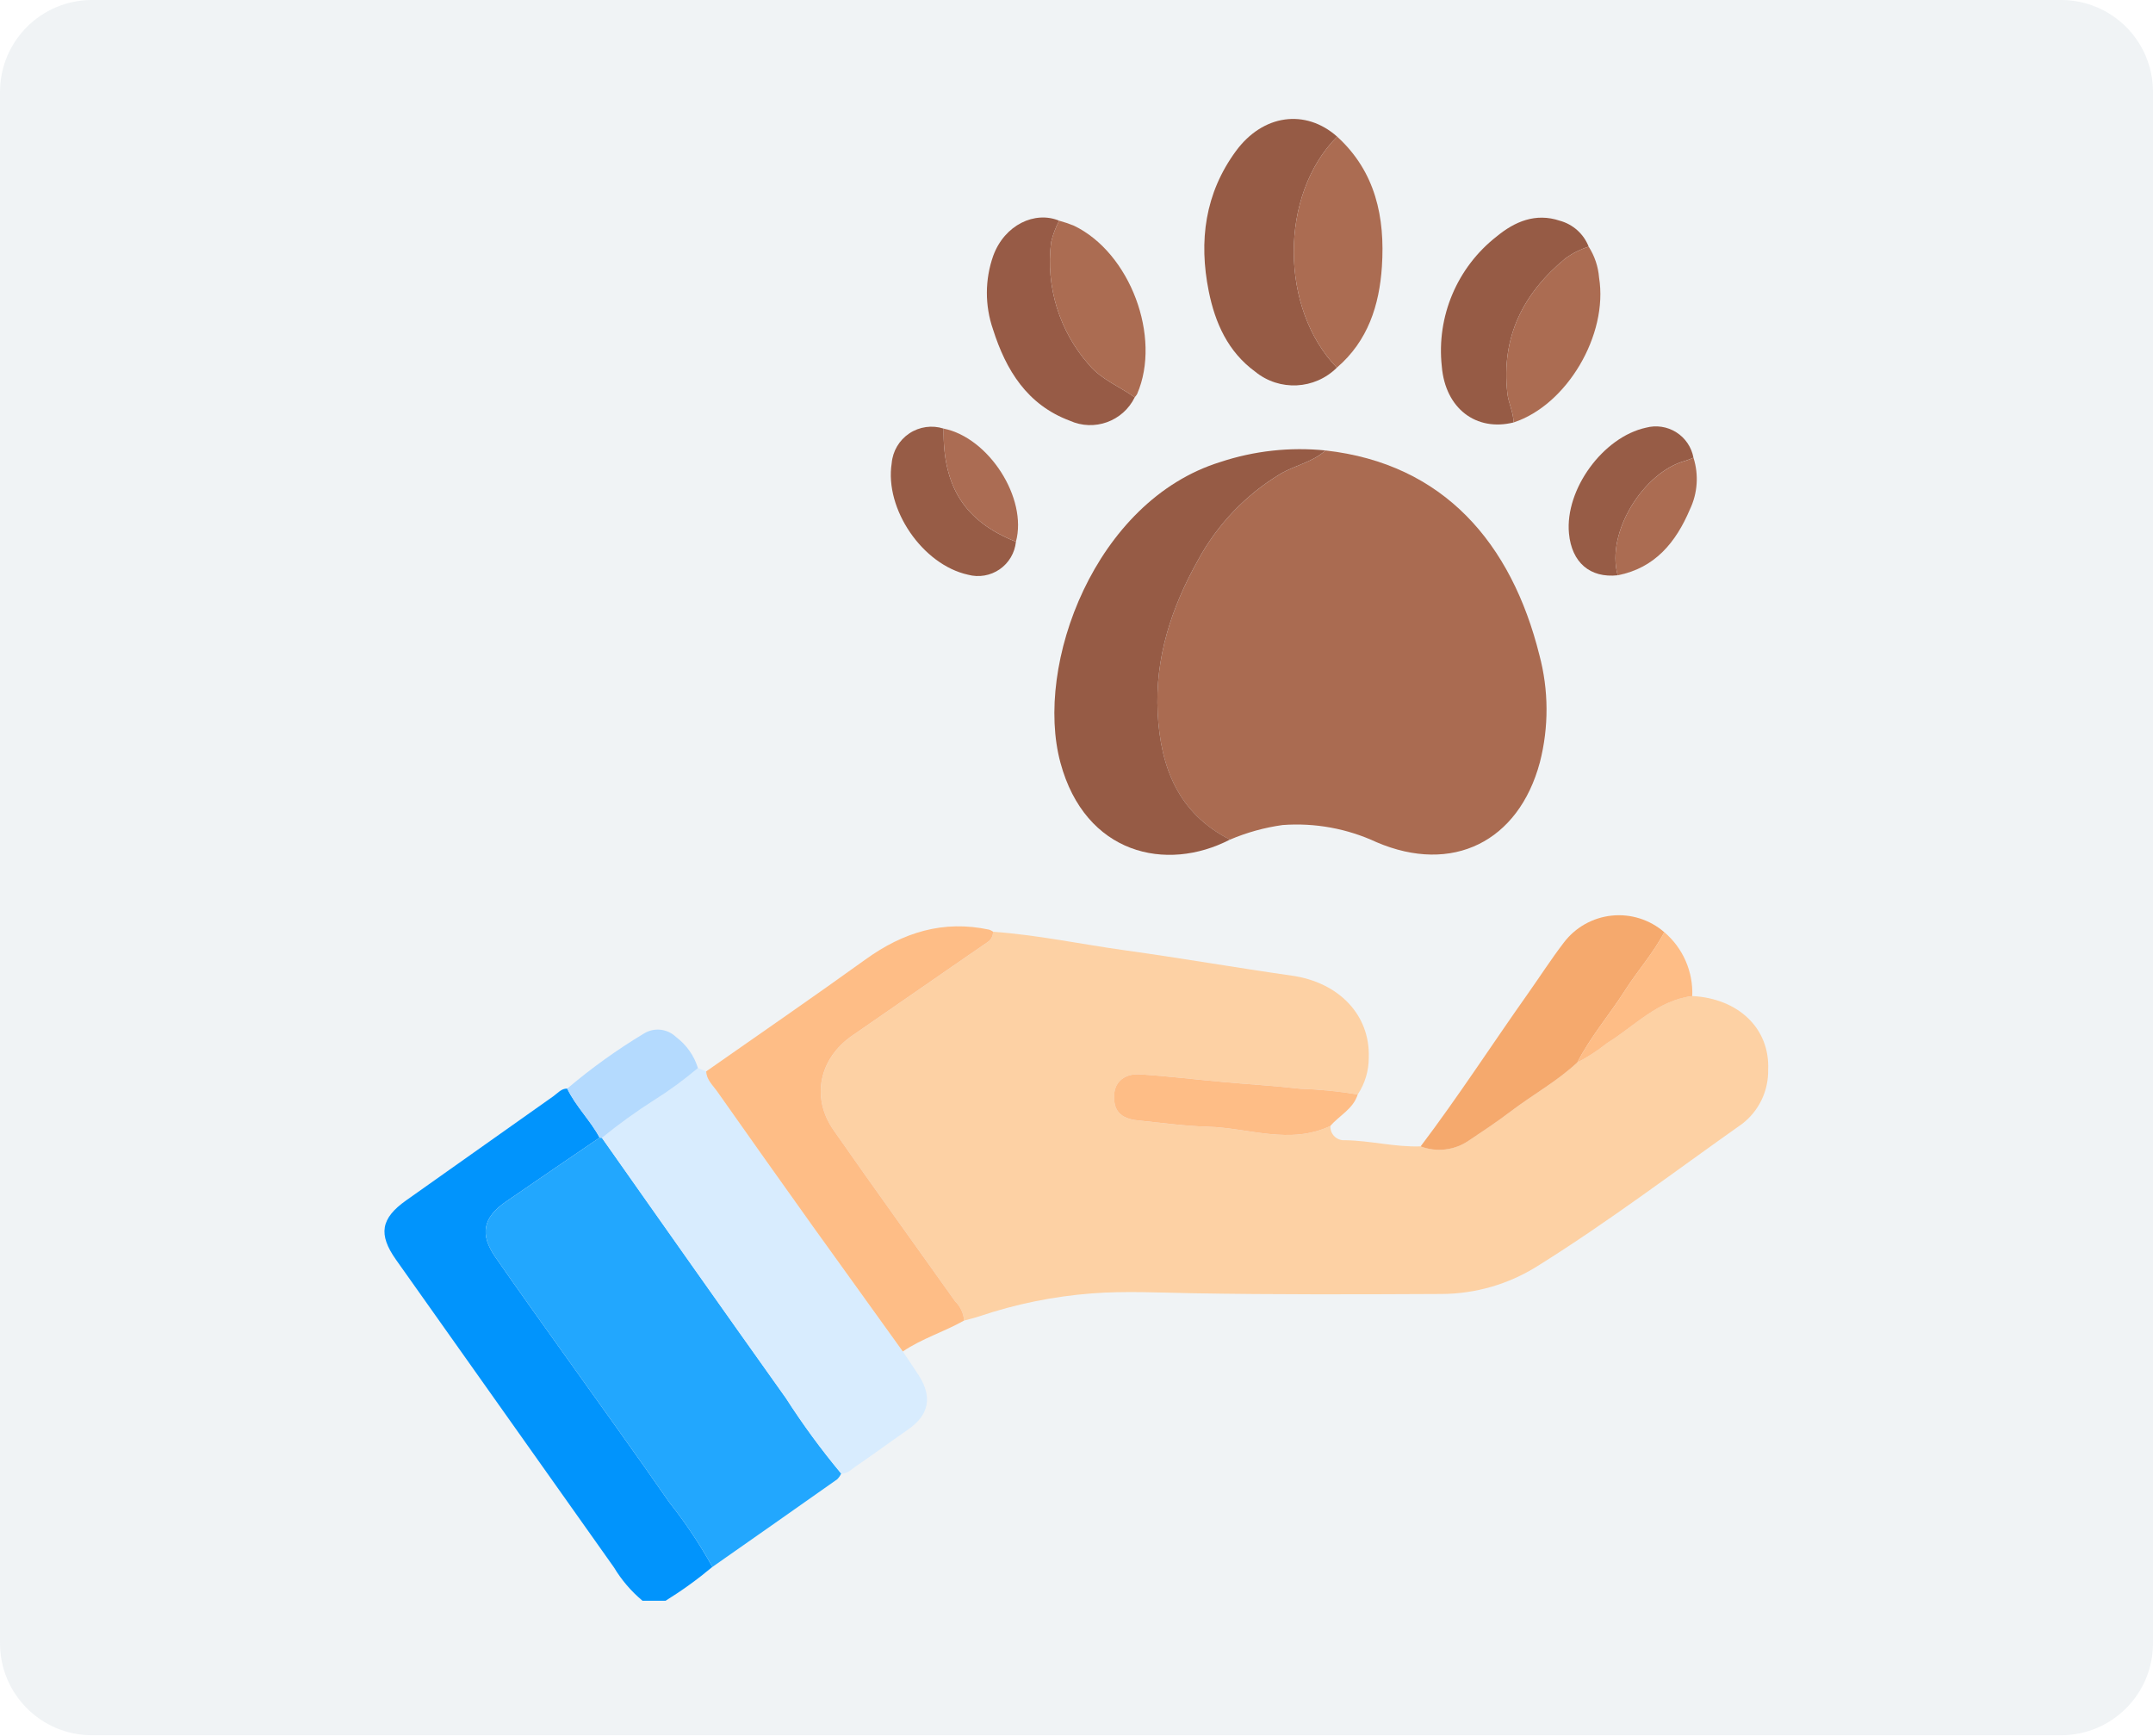
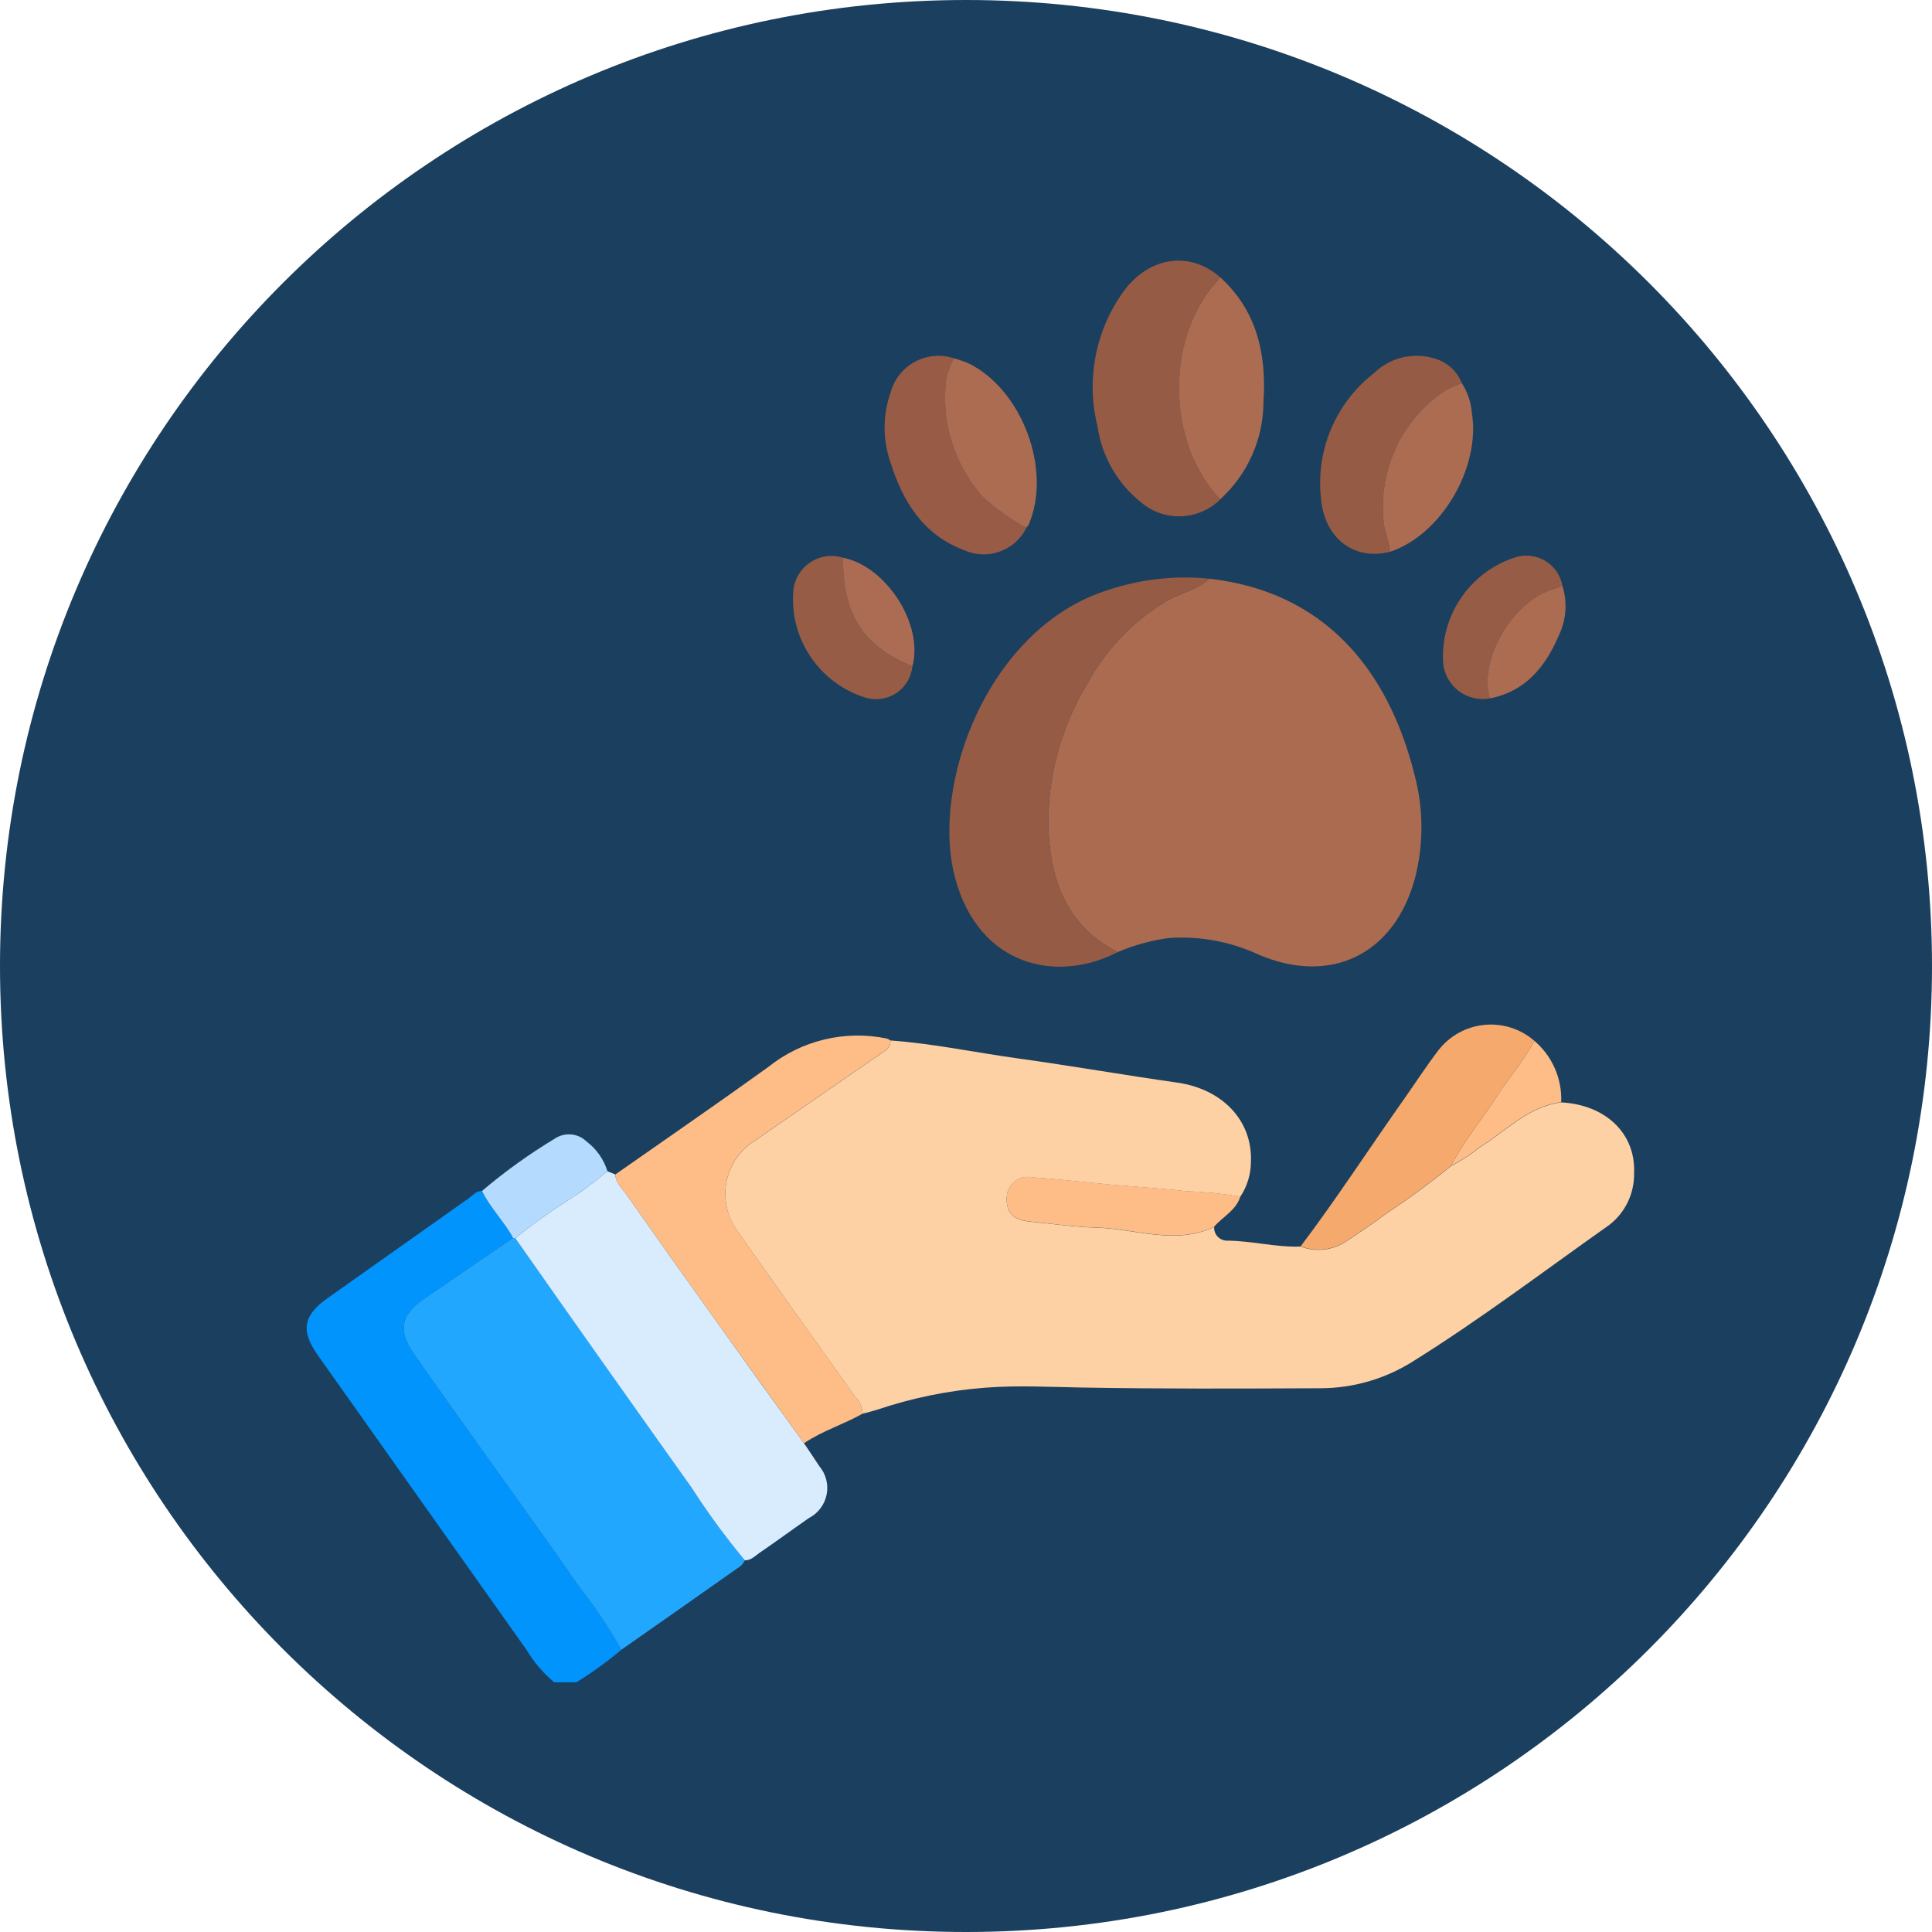
- <svg xmlns="http://www.w3.org/2000/svg" width="218.137" height="175.829" viewBox="0 0 218.137 175.829">
-   <defs>
-     <clipPath id="clip-path">
-       <rect id="Rectángulo_322105" data-name="Rectángulo 322105" width="218.137" height="175.829" transform="translate(263.786 14.173)" fill="none" />
-     </clipPath>
-   </defs>
-   <g id="Grupo_254613" data-name="Grupo 254613" transform="translate(-443.786 -515.173)">
-     <g id="Grupo_254602" data-name="Grupo 254602" transform="translate(180 501)" opacity="0.52">
-       <g id="Grupo_254601" data-name="Grupo 254601">
-         <g id="Grupo_254600" data-name="Grupo 254600" clip-path="url(#clip-path)">
-           <path id="Trazado_272484" data-name="Trazado 272484" d="M472.611,190H273.1a9.312,9.312,0,0,1-9.312-9.312V23.485a9.312,9.312,0,0,1,9.312-9.312H472.611a9.312,9.312,0,0,1,9.312,9.312V180.69A9.312,9.312,0,0,1,472.611,190" fill="#e2e8ec" />
-         </g>
+ <svg xmlns="http://www.w3.org/2000/svg" width="126" height="126" viewBox="0 0 126 126">
+   <g id="Grupo_1071224" data-name="Grupo 1071224" transform="translate(5670 11096)">
+     <circle id="Elipse_4307" data-name="Elipse 4307" cx="63" cy="63" r="63" transform="translate(-5670 -11096)" fill="#1b3f5e" />
+     <g id="Grupo_1070894" data-name="Grupo 1070894" transform="translate(-171.738 9.732)">
+       <g id="Grupo_254613" data-name="Grupo 254613" transform="translate(-5478.262 -11088.732)">
+         <path id="Trazado_272522" data-name="Trazado 272522" d="M318.881,156.521a8.231,8.231,0,0,1-1.784-2.085q-6.82-9.62-13.633-19.246c-1.129-1.6-.959-2.59.635-3.72q4.608-3.267,9.223-6.526c.262-.184.479-.474.851-.467.537,1.115,1.445,1.983,2.027,3.068-1.96,1.339-3.925,2.67-5.877,4.018-1.418.979-1.63,2.037-.652,3.451,1.349,1.951,2.736,3.877,4.111,5.81,2.263,3.181,4.559,6.34,6.782,9.55a29.405,29.405,0,0,1,2.692,4.032,25.368,25.368,0,0,1-2.926,2.116Z" transform="translate(-302.738 -63.806)" fill="#0194fc" />
+         <path id="Trazado_272523" data-name="Trazado 272523" d="M357.724,108.585c2.789.2,5.525.784,8.289,1.167,3.476.481,6.935,1.086,10.409,1.58,2.934.417,4.905,2.458,4.808,5.137a4.134,4.134,0,0,1-.689,2.3,27.462,27.462,0,0,0-3.571-.355c-1.605-.185-3.222-.275-4.833-.421-1.728-.156-3.451-.365-5.181-.482a1.372,1.372,0,0,0-1.651,1.258c-.064,1.007.385,1.513,1.478,1.625,1.459.149,2.918.354,4.381.4,2.554.071,5.121,1.157,7.666-.049a.847.847,0,0,0,.918.894c1.585.024,3.136.442,4.725.385a3.268,3.268,0,0,0,3.013-.362c.875-.583,1.754-1.165,2.59-1.8a51.419,51.419,0,0,0,4.2-3.084,11.073,11.073,0,0,0,1.854-1.207c1.733-1.066,3.165-2.679,5.338-2.948,2.895.151,4.862,2.032,4.75,4.605a4.168,4.168,0,0,1-1.626,3.393c-4.251,3-8.4,6.154-12.823,8.91a11.335,11.335,0,0,1-5.995,1.734c-5.217.025-10.435.046-15.651-.048-2.074-.038-4.136-.148-6.215.011a28.915,28.915,0,0,0-7.041,1.433c-.313.1-.636.178-.955.267a1.885,1.885,0,0,0-.562-1.2c-2.534-3.573-5.1-7.12-7.607-10.714a4.088,4.088,0,0,1,1.176-5.919c2.818-1.939,5.622-3.9,8.444-5.834a.755.755,0,0,0,.359-.668" transform="translate(-319.647 -57.727)" fill="#fdd1a4" />
+         <path id="Trazado_272524" data-name="Trazado 272524" d="M391.561,59.816c7.414.828,11.645,5.817,13.387,12.8a13.258,13.258,0,0,1,.031,6.711c-1.331,4.975-5.48,7.028-10.217,5a11.838,11.838,0,0,0-5.882-1.074,12.988,12.988,0,0,0-3.292.913c-3.245-1.651-4.347-4.528-4.521-7.927A17.48,17.48,0,0,1,383.58,66.7a14.19,14.19,0,0,1,5.154-5.409c.921-.55,2.02-.728,2.826-1.471" transform="translate(-332.692 -39.073)" fill="#aa6b51" />
+         <path id="Trazado_272525" data-name="Trazado 272525" d="M327.177,156.306a29.441,29.441,0,0,0-2.692-4.032c-2.223-3.209-4.519-6.368-6.782-9.549-1.375-1.933-2.761-3.859-4.111-5.811-.977-1.413-.766-2.471.652-3.45,1.953-1.349,3.917-2.68,5.877-4.019a.917.917,0,0,1,.142.014c3.835,5.432,7.658,10.873,11.514,16.29a47.2,47.2,0,0,0,3.459,4.717,1.336,1.336,0,0,1-.25.354q-3.9,2.75-7.809,5.485" transform="translate(-306.66 -65.707)" fill="#22a7fe" />
+         <path id="Trazado_272526" data-name="Trazado 272526" d="M339.741,147.77a47.191,47.191,0,0,1-3.459-4.717q-5.783-8.126-11.513-16.29a35.026,35.026,0,0,1,3.263-2.358,24.148,24.148,0,0,0,2.745-2.009l.519.211c.017.527.408.862.677,1.245q2.981,4.241,6,8.457,2.8,3.921,5.627,7.825c.332.5.672.987.994,1.49a2.205,2.205,0,0,1-.676,3.391c-1.082.75-2.141,1.534-3.229,2.275-.288.2-.546.49-.946.48" transform="translate(-311.165 -63.01)" fill="#d8ecfe" />
+         <path id="Trazado_272527" data-name="Trazado 272527" d="M387.569,59.76c-.806.743-1.9.921-2.826,1.471a14.19,14.19,0,0,0-5.154,5.409,17.481,17.481,0,0,0-2.513,9.542c.174,3.4,1.276,6.276,4.521,7.927-3.976,2.062-9.053.925-10.6-4.807-1.657-6.123,2.165-16.39,10-18.816a15.835,15.835,0,0,1,6.579-.726" transform="translate(-328.7 -39.017)" fill="#965b45" />
+         <path id="Trazado_272528" data-name="Trazado 272528" d="M347.641,134.643q-2.814-3.912-5.626-7.825-3.014-4.218-6-8.457c-.269-.383-.659-.718-.677-1.245,3.33-2.334,6.682-4.636,9.981-7.014a9.323,9.323,0,0,1,7.729-1.851.988.988,0,0,1,.236.125.755.755,0,0,1-.359.668c-2.822,1.934-5.626,3.895-8.444,5.834a4.088,4.088,0,0,0-1.176,5.919c2.5,3.594,5.073,7.141,7.607,10.714a1.885,1.885,0,0,1,.562,1.2c-1.247.706-2.64,1.123-3.833,1.935" transform="translate(-315.209 -57.519)" fill="#febd86" />
+         <path id="Trazado_272529" data-name="Trazado 272529" d="M394.1,41.786a3.82,3.82,0,0,1-5.108.254A7.787,7.787,0,0,1,386.08,37a10.647,10.647,0,0,1,1.7-8.764c1.694-2.311,4.358-2.659,6.334-.908-3.653,3.676-3.57,10.8-.015,14.456" transform="translate(-334.51 -26.224)" fill="#965b45" />
+         <path id="Trazado_272530" data-name="Trazado 272530" d="M417.521,116.118a51.4,51.4,0,0,1-4.2,3.084c-.836.636-1.715,1.218-2.59,1.8a3.268,3.268,0,0,1-3.013.362c2.354-3.114,4.474-6.392,6.726-9.578.745-1.054,1.444-2.143,2.228-3.168a4.326,4.326,0,0,1,6.29-.658c-.673,1.3-1.657,2.391-2.439,3.618-.974,1.53-2.169,2.915-3,4.538" transform="translate(-342.894 -57.08)" fill="#f5a96d" />
+         <path id="Trazado_272531" data-name="Trazado 272531" d="M397.565,42.471c-3.555-3.661-3.638-10.78.015-14.456,2.413,2.2,3,5.063,2.8,8.129a8.617,8.617,0,0,1-2.818,6.326" transform="translate(-337.979 -26.909)" fill="#ab6c52" />
+         <path id="Trazado_272532" data-name="Trazado 272532" d="M414.332,49.042c-2.335.581-4.268-.867-4.49-3.5a9.065,9.065,0,0,1,3.436-8.139,3.99,3.99,0,0,1,3.94-.982,2.7,2.7,0,0,1,1.812,1.623,5.16,5.16,0,0,0-1.442.724,9.1,9.1,0,0,0-3.647,8.436c.07.638.383,1.2.391,1.84" transform="translate(-343.691 -30.051)" fill="#965b45" />
+         <path id="Trazado_272533" data-name="Trazado 272533" d="M373.023,47.465a3.1,3.1,0,0,1-4.063,1.461c-2.661-.993-3.992-3.158-4.8-5.714a6.975,6.975,0,0,1,.013-4.6,3.235,3.235,0,0,1,4.125-2.2,5.685,5.685,0,0,0-.5,1.344,9.761,9.761,0,0,0,2.385,7.687,14.194,14.194,0,0,0,2.847,2.021" transform="translate(-326.084 -30.045)" fill="#975b46" />
+         <path id="Trazado_272534" data-name="Trazado 272534" d="M375.472,47.59a14.193,14.193,0,0,1-2.847-2.021,9.761,9.761,0,0,1-2.385-7.687,5.684,5.684,0,0,1,.5-1.344,7.842,7.842,0,0,1,.928.313c3.512,1.689,5.492,6.967,3.954,10.528a1.17,1.17,0,0,1-.156.212" transform="translate(-328.533 -30.169)" fill="#ab6c52" />
+         <path id="Trazado_272535" data-name="Trazado 272535" d="M390.2,126.258c-2.546,1.205-5.113.12-7.667.049-1.463-.04-2.921-.246-4.38-.4-1.095-.111-1.543-.617-1.48-1.624a1.372,1.372,0,0,1,1.651-1.258c1.73.117,3.454.325,5.182.482,1.61.146,3.226.237,4.833.422a27.25,27.25,0,0,1,3.57.355c-.278.91-1.145,1.309-1.71,1.97" transform="translate(-331.016 -63.25)" fill="#febd86" />
+         <path id="Trazado_272536" data-name="Trazado 272536" d="M416.856,50.165c-.008-.637-.321-1.2-.391-1.84a9.1,9.1,0,0,1,3.647-8.436,5.16,5.16,0,0,1,1.442-.724,4.222,4.222,0,0,1,.652,1.935c.582,3.584-2.015,7.978-5.351,9.065" transform="translate(-346.214 -31.174)" fill="#ab6c52" />
+         <path id="Trazado_272537" data-name="Trazado 272537" d="M361.868,64.61a2.383,2.383,0,0,1-2.994,2.064A6.718,6.718,0,0,1,354.1,59.7a2.5,2.5,0,0,1,3.247-2.169c-.057,3.652,1.321,5.808,4.524,7.081" transform="translate(-322.362 -38.156)" fill="#975c46" />
+         <path id="Trazado_272538" data-name="Trazado 272538" d="M425.788,66.7a2.6,2.6,0,0,1-3.05-2.623,6.793,6.793,0,0,1,4.817-6.612,2.391,2.391,0,0,1,2.973,1.877,4.908,4.908,0,0,1-.5.193c-2.588.68-5,4.466-4.238,7.165" transform="translate(-348.631 -38.148)" fill="#975c46" />
+         <path id="Trazado_272539" data-name="Trazado 272539" d="M329.434,120.905a24.229,24.229,0,0,1-2.745,2.009,34.827,34.827,0,0,0-3.263,2.358.924.924,0,0,0-.143-.014c-.582-1.085-1.491-1.954-2.027-3.068a36.423,36.423,0,0,1,4.8-3.445,1.649,1.649,0,0,1,2.016.218,3.844,3.844,0,0,1,1.367,1.943" transform="translate(-309.821 -61.519)" fill="#b4dafe" />
+         <path id="Trazado_272540" data-name="Trazado 272540" d="M427.6,67.907c-.758-2.7,1.65-6.485,4.238-7.165a4.907,4.907,0,0,0,.5-.193,4.407,4.407,0,0,1-.228,3.239c-.869,2.046-2.173,3.661-4.512,4.119" transform="translate(-350.444 -39.354)" fill="#ab6c52" />
+         <path id="Trazado_272541" data-name="Trazado 272541" d="M363.913,64.68c-3.2-1.273-4.581-3.429-4.524-7.081,2.834.565,5.26,4.362,4.524,7.081" transform="translate(-324.407 -38.225)" fill="#ab6c53" />
+         <path id="Trazado_272542" data-name="Trazado 272542" d="M423.593,116.781c.834-1.623,2.028-3.008,3-4.538.782-1.227,1.766-2.317,2.439-3.618a4.981,4.981,0,0,1,1.751,4c-2.174.269-3.606,1.882-5.339,2.948a11.05,11.05,0,0,1-1.854,1.207" transform="translate(-348.965 -57.743)" fill="#febd86" />
      </g>
    </g>
-     <path id="Trazado_272522" data-name="Trazado 272522" d="M328.88,176.371a13.332,13.332,0,0,1-2.889-3.377q-11.045-15.579-22.077-31.168c-1.828-2.583-1.553-4.2,1.028-6.024q7.463-5.291,14.936-10.569c.424-.3.775-.768,1.378-.756.869,1.805,2.34,3.212,3.283,4.969-3.174,2.168-6.356,4.324-9.518,6.507-2.3,1.585-2.639,3.3-1.056,5.588,2.185,3.16,4.431,6.278,6.658,9.409,3.665,5.152,7.383,10.268,10.983,15.465a47.621,47.621,0,0,1,4.359,6.529,41.086,41.086,0,0,1-4.739,3.427Z" transform="translate(180 501)" fill="#0194fc" />
-     <path id="Trazado_272523" data-name="Trazado 272523" d="M364.4,108.585c4.517.323,8.947,1.27,13.423,1.89,5.629.779,11.23,1.759,16.856,2.559,4.752.676,7.944,3.98,7.787,8.319a6.7,6.7,0,0,1-1.116,3.717,44.47,44.47,0,0,0-5.783-.575c-2.6-.3-5.218-.446-7.826-.682-2.8-.253-5.589-.591-8.391-.781-1.608-.108-2.593.745-2.674,2.037-.1,1.63.623,2.45,2.394,2.631,2.363.241,4.726.574,7.095.64,4.136.115,8.293,1.873,12.415-.079a1.371,1.371,0,0,0,1.487,1.447c2.567.039,5.078.715,7.652.623a5.292,5.292,0,0,0,4.88-.586c1.417-.944,2.84-1.887,4.194-2.917,2.239-1.7,4.731-3.062,6.8-5a17.933,17.933,0,0,0,3-1.954c2.807-1.726,5.126-4.338,8.645-4.774,4.688.244,7.873,3.291,7.693,7.458a6.75,6.75,0,0,1-2.634,5.494c-6.885,4.862-13.608,9.966-20.766,14.429a18.356,18.356,0,0,1-9.708,2.808c-8.448.041-16.9.075-25.345-.077-3.359-.061-6.7-.239-10.064.018a46.826,46.826,0,0,0-11.4,2.321c-.507.17-1.03.289-1.546.432a3.053,3.053,0,0,0-.91-1.939c-4.1-5.786-8.265-11.53-12.319-17.35-2.312-3.319-1.436-7.288,1.9-9.586,4.564-3.14,9.1-6.315,13.675-9.447a1.222,1.222,0,0,0,.582-1.081" transform="translate(180 501)" fill="#fdd1a4" />
-     <path id="Trazado_272524" data-name="Trazado 272524" d="M398.073,59.816c12.007,1.341,18.858,9.42,21.68,20.729a21.471,21.471,0,0,1,.051,10.868c-2.155,8.056-8.875,11.382-16.546,8.1a19.172,19.172,0,0,0-9.526-1.74,21.033,21.033,0,0,0-5.331,1.479c-5.255-2.674-7.039-7.333-7.321-12.837-.286-5.58,1.391-10.67,4.069-15.453A22.98,22.98,0,0,1,393.5,62.2c1.492-.89,3.271-1.179,4.577-2.382" transform="translate(180 501)" fill="#aa6b51" />
-     <path id="Trazado_272525" data-name="Trazado 272525" d="M335.965,172.944a47.683,47.683,0,0,0-4.359-6.529c-3.6-5.2-7.318-10.312-10.983-15.464-2.227-3.131-4.472-6.25-6.658-9.41-1.583-2.289-1.24-4,1.056-5.587,3.162-2.184,6.344-4.34,9.518-6.508a1.481,1.481,0,0,1,.23.022c6.211,8.8,12.4,17.608,18.646,26.381a76.438,76.438,0,0,0,5.6,7.639,2.164,2.164,0,0,1-.4.574q-6.315,4.454-12.646,8.882" transform="translate(180 501)" fill="#22a7fe" />
-     <path id="Trazado_272526" data-name="Trazado 272526" d="M349.015,163.487a76.438,76.438,0,0,1-5.6-7.639q-9.366-13.16-18.645-26.38a56.723,56.723,0,0,1,5.285-3.819A39.1,39.1,0,0,0,334.5,122.4l.84.342c.027.854.66,1.4,1.1,2.016q4.827,6.868,9.713,13.7,4.538,6.35,9.112,12.672c.537.8,1.089,1.6,1.61,2.413,1.41,2.206,1.031,4.018-1.1,5.491-1.753,1.214-3.467,2.485-5.229,3.684-.466.317-.884.793-1.532.777" transform="translate(180 501)" fill="#d8ecfe" />
-     <path id="Trazado_272527" data-name="Trazado 272527" d="M398.073,59.816c-1.306,1.2-3.085,1.492-4.577,2.382a22.98,22.98,0,0,0-8.347,8.759c-2.678,4.783-4.355,9.873-4.069,15.453.282,5.5,2.066,10.163,7.321,12.837-6.439,3.34-14.661,1.5-17.172-7.784-2.684-9.916,3.506-26.542,16.19-30.472a25.644,25.644,0,0,1,10.654-1.175" transform="translate(180 501)" fill="#965b45" />
-     <path id="Trazado_272528" data-name="Trazado 272528" d="M355.261,151.122q-4.557-6.334-9.111-12.672-4.881-6.831-9.714-13.7c-.436-.62-1.068-1.162-1.1-2.016,5.392-3.78,10.821-7.508,16.163-11.358,3.794-2.735,7.864-4,12.516-3a1.6,1.6,0,0,1,.382.2,1.222,1.222,0,0,1-.582,1.081c-4.57,3.132-9.111,6.307-13.675,9.447-3.341,2.3-4.217,6.267-1.9,9.586,4.054,5.82,8.216,11.564,12.319,17.35a3.053,3.053,0,0,1,.91,1.939c-2.019,1.144-4.275,1.819-6.207,3.134" transform="translate(180 501)" fill="#febd86" />
-     <path id="Trazado_272529" data-name="Trazado 272529" d="M399.235,51.425a6.186,6.186,0,0,1-8.272.412c-2.762-2.018-4.063-4.934-4.711-8.159-1.023-5.089-.382-9.921,2.751-14.193,2.744-3.742,7.058-4.306,10.257-1.47-5.916,5.953-5.782,17.482-.025,23.41" transform="translate(180 501)" fill="#965b45" />
-     <path id="Trazado_272530" data-name="Trazado 272530" d="M423.593,121.833c-2.069,1.933-4.561,3.291-6.8,5-1.354,1.03-2.777,1.973-4.194,2.917a5.292,5.292,0,0,1-4.88.586c3.812-5.043,7.245-10.352,10.893-15.511,1.207-1.707,2.338-3.471,3.608-5.13a7.006,7.006,0,0,1,10.186-1.065c-1.09,2.106-2.684,3.872-3.95,5.859-1.578,2.478-3.513,4.72-4.863,7.349" transform="translate(180 501)" fill="#f5a96d" />
-     <path id="Trazado_272531" data-name="Trazado 272531" d="M399.235,51.425c-5.757-5.928-5.891-17.457.025-23.41,3.908,3.562,4.863,8.2,4.538,13.165-.256,3.916-1.419,7.554-4.563,10.245" transform="translate(180 501)" fill="#ab6c52" />
-     <path id="Trazado_272532" data-name="Trazado 272532" d="M417.138,56.979c-3.781.941-6.912-1.4-7.271-5.672a14.68,14.68,0,0,1,5.565-13.18c1.819-1.5,3.936-2.41,6.381-1.591a4.367,4.367,0,0,1,2.934,2.629,8.356,8.356,0,0,0-2.336,1.172c-4.3,3.547-6.536,7.959-5.906,13.662.114,1.033.62,1.948.633,2.98" transform="translate(180 501)" fill="#965b45" />
-     <path id="Trazado_272533" data-name="Trazado 272533" d="M378.753,54.436a5.021,5.021,0,0,1-6.58,2.366c-4.309-1.608-6.465-5.114-7.777-9.254a11.3,11.3,0,0,1,.021-7.454c1.151-3.151,4.239-4.575,6.681-3.557a9.206,9.206,0,0,0-.817,2.177,15.808,15.808,0,0,0,3.862,12.449c1.28,1.5,3.084,2.171,4.61,3.273" transform="translate(180 501)" fill="#975b46" />
-     <path id="Trazado_272534" data-name="Trazado 272534" d="M378.753,54.436c-1.526-1.1-3.33-1.775-4.61-3.273a15.808,15.808,0,0,1-3.862-12.449,9.206,9.206,0,0,1,.817-2.177,12.7,12.7,0,0,1,1.5.507c5.688,2.735,8.894,11.282,6.4,17.049a1.9,1.9,0,0,1-.252.343" transform="translate(180 501)" fill="#ab6c52" />
-     <path id="Trazado_272535" data-name="Trazado 272535" d="M398.581,128.261c-4.123,1.952-8.28.194-12.416.079-2.369-.065-4.731-.4-7.093-.64-1.773-.18-2.5-1-2.4-2.63.081-1.292,1.067-2.146,2.674-2.037,2.8.189,5.594.527,8.392.78,2.608.237,5.225.383,7.826.683a44.126,44.126,0,0,1,5.782.575c-.451,1.473-1.854,2.12-2.769,3.19" transform="translate(180 501)" fill="#febd86" />
-     <path id="Trazado_272536" data-name="Trazado 272536" d="M417.138,56.979c-.013-1.032-.519-1.947-.633-2.98-.63-5.7,1.607-10.115,5.906-13.662a8.356,8.356,0,0,1,2.336-1.172A6.836,6.836,0,0,1,425.8,42.3c.942,5.8-3.263,12.92-8.665,14.68" transform="translate(180 501)" fill="#ab6c52" />
-     <path id="Trazado_272537" data-name="Trazado 272537" d="M366.717,69.066a3.859,3.859,0,0,1-4.849,3.343c-4.611-1.013-8.47-6.647-7.737-11.3A4.045,4.045,0,0,1,359.39,57.6c-.092,5.914,2.139,9.4,7.327,11.467" transform="translate(180 501)" fill="#975c46" />
-     <path id="Trazado_272538" data-name="Trazado 272538" d="M427.689,72.465c-2.807.3-4.662-1.293-4.939-4.247-.415-4.452,3.451-9.76,7.8-10.708a3.873,3.873,0,0,1,4.814,3.039,7.953,7.953,0,0,1-.813.312c-4.191,1.1-8.091,7.232-6.863,11.6" transform="translate(180 501)" fill="#975c46" />
-     <path id="Trazado_272539" data-name="Trazado 272539" d="M334.5,122.4a39.226,39.226,0,0,1-4.446,3.253,56.4,56.4,0,0,0-5.285,3.818,1.494,1.494,0,0,0-.231-.022c-.943-1.757-2.414-3.164-3.283-4.969a58.986,58.986,0,0,1,7.767-5.579,2.671,2.671,0,0,1,3.264.353A6.224,6.224,0,0,1,334.5,122.4" transform="translate(180 501)" fill="#b4dafe" />
-     <path id="Trazado_272540" data-name="Trazado 272540" d="M427.689,72.465c-1.228-4.372,2.672-10.5,6.863-11.6a7.953,7.953,0,0,0,.813-.312A7.137,7.137,0,0,1,435,65.795c-1.407,3.313-3.519,5.929-7.307,6.67" transform="translate(180 501)" fill="#ab6c52" />
-     <path id="Trazado_272541" data-name="Trazado 272541" d="M366.717,69.066C361.529,67,359.3,63.513,359.39,57.6c4.589.915,8.518,7.064,7.327,11.467" transform="translate(180 501)" fill="#ab6c53" />
-     <path id="Trazado_272542" data-name="Trazado 272542" d="M423.593,121.833c1.35-2.629,3.285-4.871,4.863-7.349,1.266-1.987,2.86-3.753,3.95-5.859a8.066,8.066,0,0,1,2.835,6.48c-3.52.436-5.839,3.048-8.646,4.774a17.892,17.892,0,0,1-3,1.954" transform="translate(180 501)" fill="#febd86" />
  </g>
</svg>
